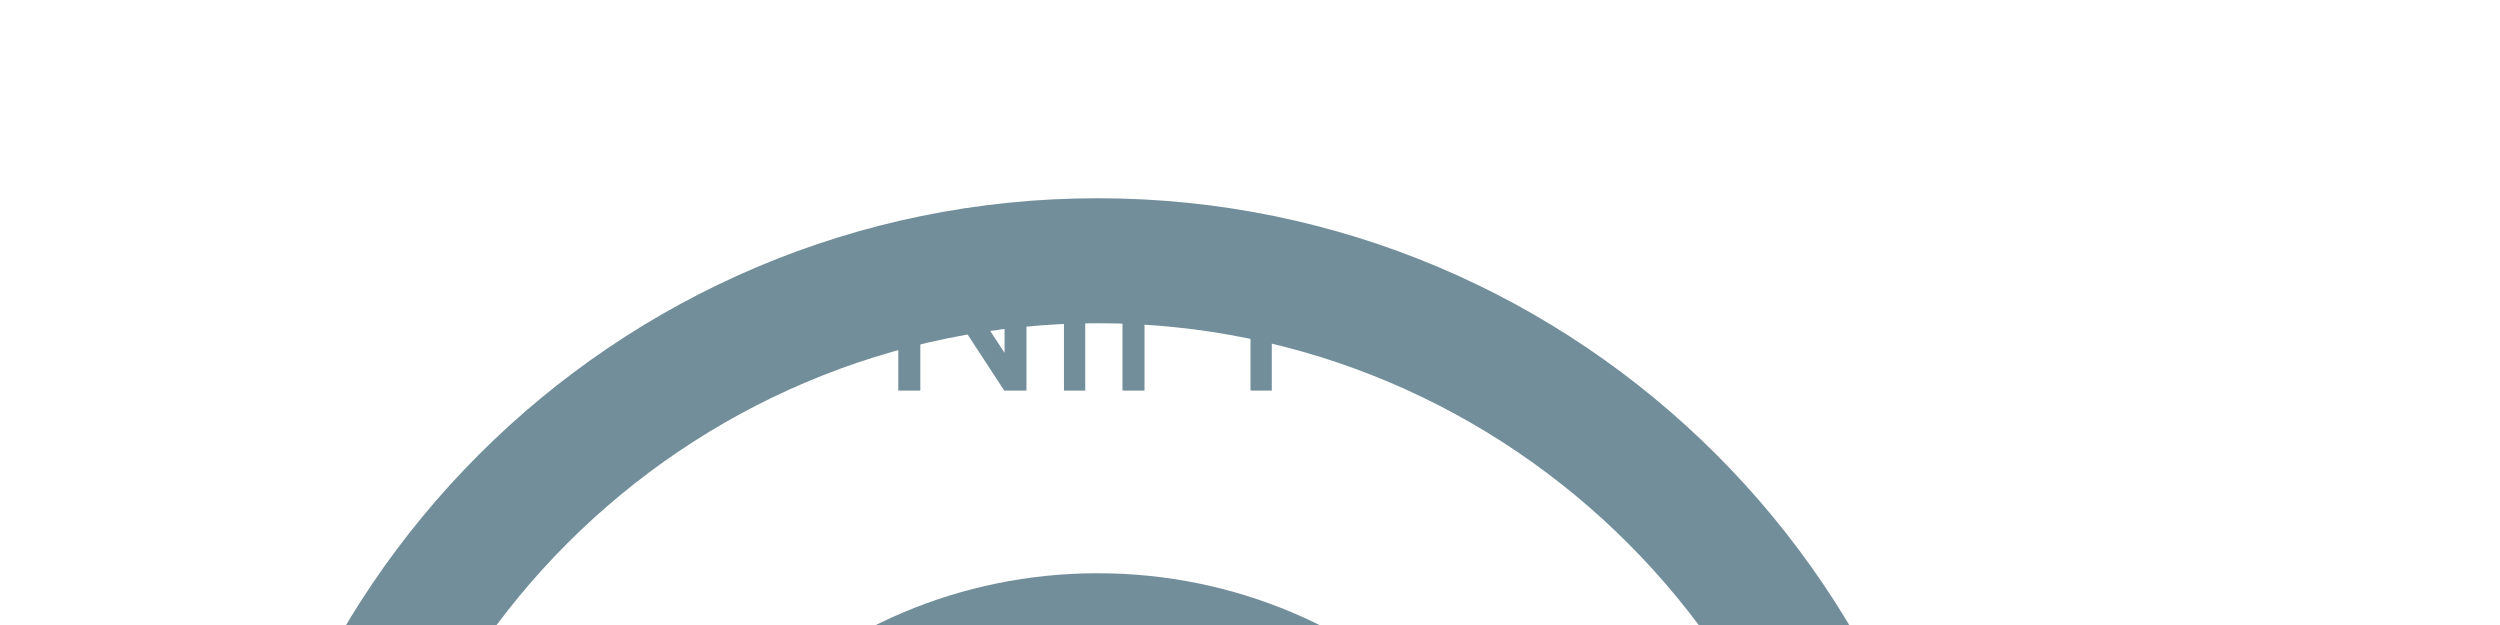
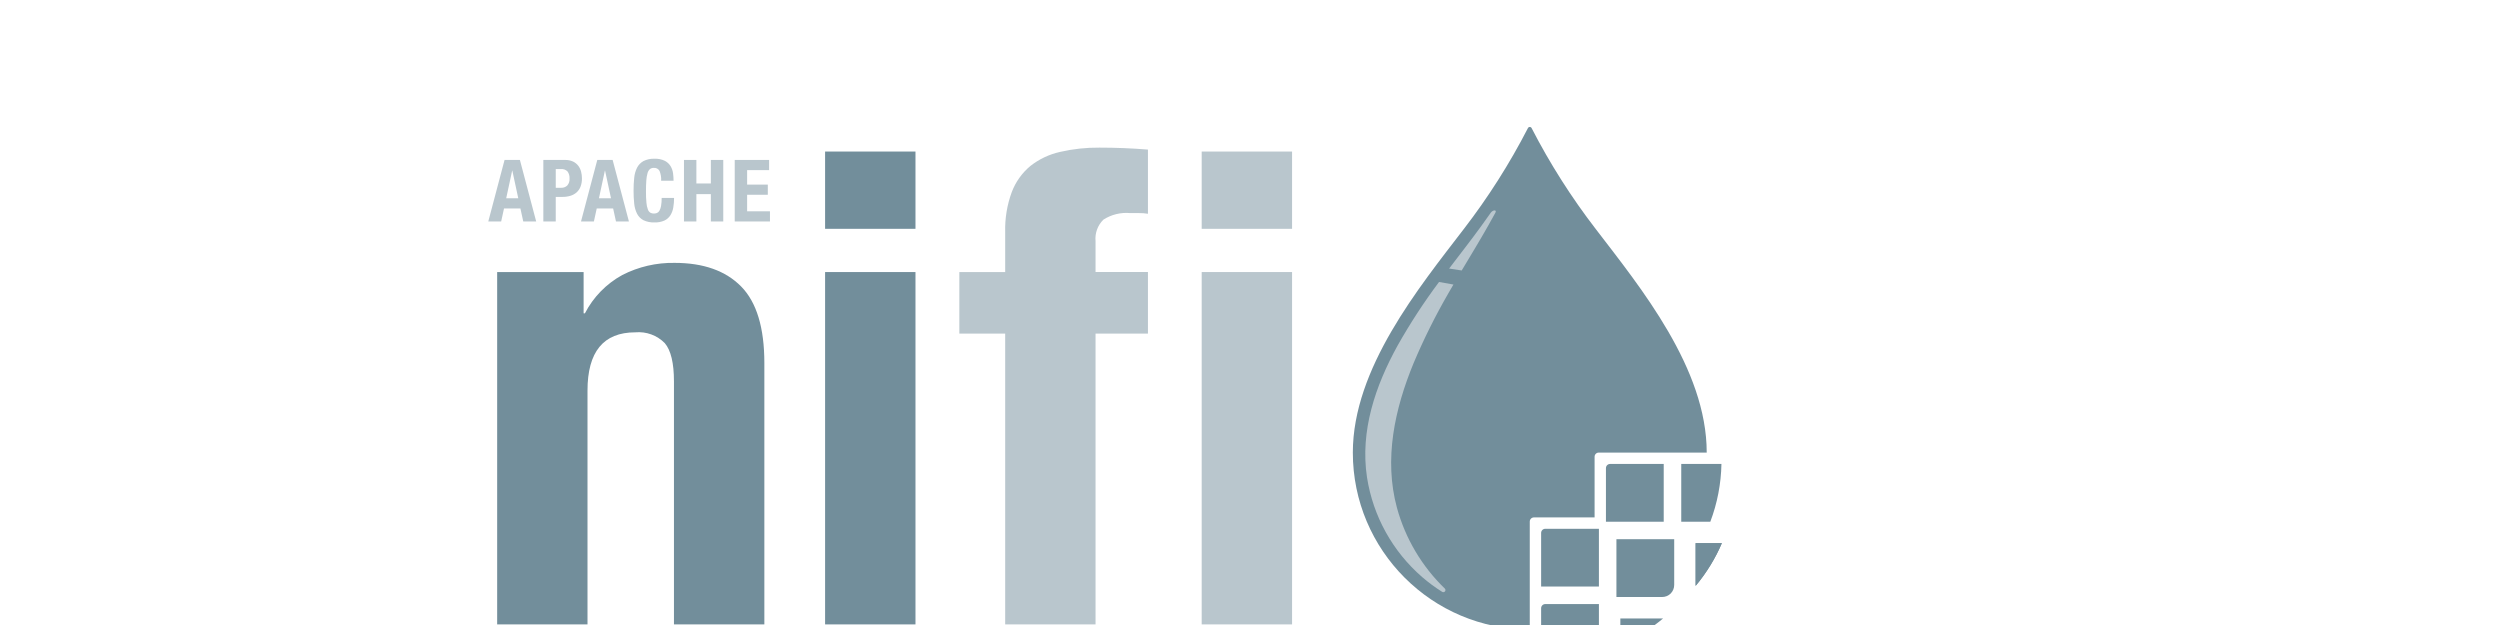
- <svg xmlns="http://www.w3.org/2000/svg" width="512" height="128" viewBox="0 0 512 128" fill="none">
-   <g transform="translate(20, 15) scale(0.8)">
-     <path d="M256 32c-123.7 0-224 100.3-224 224s100.3 224 224 224 224-100.3 224-224S379.7 32 256 32zm0 416c-105.9 0-192-86.1-192-192S150.1 64 256 64s192 86.1 192 192-86.1 192-192 192z" fill="#728E9B" />
-     <path d="M256 128c-70.7 0-128 57.3-128 128s57.3 128 128 128 128-57.3 128-128-57.3-128-128-128zm0 224c-52.9 0-96-43.1-96-96s43.1-96 96-96 96 43.1 96 96-43.1 96-96 96z" fill="#728E9B" />
-     <path d="M256 192c-35.3 0-64 28.7-64 64s28.7 64 64 64 64-28.7 64-64-28.7-64-64-64z" fill="#728E9B" />
+ <svg xmlns="http://www.w3.org/2000/svg" width="512" height="128" viewBox="0 0 512 128">
+   <g transform="translate(100, 26) scale(1.4)">
+     <g transform="translate(1.299)">
+       <g transform="translate(0,3.597)">
+         <path class="a" d="m 14.683,32.525 v 6.036 h 0.192 a 13.416,13.416 0 0 1 5.461,-5.6 A 16.158,16.158 0 0 1 28,31.183 q 6.323,0 9.724,3.449 3.401,3.449 3.4,11.209 V 84.068 H 27.9 V 48.524 q 0,-4.024 -1.341,-5.6 a 5.361,5.361 0 0 0 -4.312,-1.581 q -6.995,0 -6.994,8.527 v 34.2 H 2.037 V 32.525 Z" transform="translate(-2.037,-14.896)" fill="#728e9b" />
+         <rect class="a" width="13.222" height="11.305" transform="translate(47.972)" fill="#728e9b" />
+         <rect class="a" width="13.222" height="51.544" transform="translate(47.972,17.629)" fill="#728e9b" />
+       </g>
+       <g transform="translate(125.173)">
+         <path class="a" d="M 224.222,73.517 A 25.882,25.882 0 0 1 198.34,47.634 c 0,-12.3 9.641,-24.1 16.236,-32.707 a 96.88,96.88 0 0 0 9.378,-14.759 0.3,0.3 0 0 1 0.538,0 96.853,96.853 0 0 0 9.379,14.76 c 6.593,8.607 16.237,20.4 16.237,32.707 h -15.795 a 0.608,0.608 0 0 0 -0.608,0.608 v 8.876 h -8.874 a 0.608,0.608 0 0 0 -0.608,0.608 v 15.79 z" transform="translate(-198.34)" fill="#728e9b" />
+         <path class="a" d="m 249.991,100.636 v -8.451 h -7.846 a 0.608,0.608 0 0 0 -0.608,0.608 v 7.844 z" transform="translate(-213.993,-33.403)" fill="#728e9b" />
+         <path class="a" d="m 241.538,115.337 a 25.24,25.24 0 0 0 8.453,-1.625 v -4.257 h -7.846 a 0.608,0.608 0 0 0 -0.608,0.608 z" transform="translate(-213.993,-39.661)" fill="#728e9b" />
+         <path class="a" d="m 264.859,85.762 v -8.451 h -7.844 a 0.608,0.608 0 0 0 -0.608,0.608 v 7.843 h 8.451 z" transform="translate(-219.381,-28.013)" fill="#728e9b" />
+         <path class="a" d="m 266.745,102.524 0.01,-0.01 a 1.774,1.774 0 0 0 0.508,-1.254 v -6.679 h -8.453 v 8.453 h 6.678 a 1.774,1.774 0 0 0 1.257,-0.51 z" transform="translate(-220.251,-34.271)" fill="#728e9b" />
+         <path class="a" d="m 259.711,116.6 a 25.274,25.274 0 0 0 6.249,-3.841 h -6.249 z" transform="translate(-220.578,-40.856)" fill="#728e9b" />
+         <path class="a" d="m 277.934,85.762 a 25.17,25.17 0 0 0 1.627,-8.451 h -5.88 v 8.451 z" transform="translate(-225.639,-28.013)" fill="#728e9b" />
+         <path class="a" d="m 276.979,101.731 a 25.244,25.244 0 0 0 3.839,-6.25 h -3.839 z" transform="translate(-226.835,-34.597)" fill="#728e9b" />
+         <path class="a" d="m 276.979,101.731 a 25.244,25.244 0 0 0 3.839,-6.25 h -3.839 z" transform="translate(-226.835,-34.597)" fill="#728e9b" />
+       </g>
+     </g>
+     <g transform="translate(0,3.022)">
+       <g transform="translate(0,1.629)">
+         <path class="b" d="m 4.626,7.57 2.382,9 H 5.117 l -0.416,-1.9 h -2.4 l -0.416,1.9 H 0 l 2.382,-9 z M 4.387,13.179 3.517,9.133 H 3.492 l -0.87,4.046 z" transform="translate(0,-7.394)" fill="#b9c6cd" />
+         <path class="b" d="m 15.808,7.57 a 2.617,2.617 0 0 1 1.166,0.233 2.125,2.125 0 0 1 0.763,0.612 2.382,2.382 0 0 1 0.416,0.863 3.914,3.914 0 0 1 0.126,0.99 3.237,3.237 0 0 1 -0.208,1.21 2.19,2.19 0 0 1 -0.58,0.844 2.425,2.425 0 0 1 -0.9,0.492 3.964,3.964 0 0 1 -1.173,0.163 h -0.971 v 3.593 h -1.816 v -9 z m -0.555,4.071 a 1.2,1.2 0 0 0 0.876,-0.328 1.377,1.377 0 0 0 0.334,-1.021 1.6,1.6 0 0 0 -0.289,-1.034 1.189,1.189 0 0 0 -0.97,-0.353 h -0.756 v 2.735 z" transform="translate(-4.577,-7.394)" fill="#b9c6cd" />
+         <path class="b" d="m 25.9,7.57 2.382,9 h -1.893 l -0.416,-1.9 h -2.4 l -0.416,1.9 h -1.885 l 2.382,-9 z m -0.239,5.609 -0.87,-4.046 h -0.025 l -0.87,4.046 z" transform="translate(-7.708,-7.394)" fill="#b9c6cd" />
+         <path class="b" d="M 37.132,9.078 A 0.872,0.872 0 0 0 36.281,8.63 0.851,0.851 0 0 0 35.72,8.813 1.212,1.212 0 0 0 35.373,9.405 5.052,5.052 0 0 0 35.196,10.476 q -0.051,0.662 -0.05,1.62 a 15.647,15.647 0 0 0 0.069,1.652 3.643,3.643 0 0 0 0.214,0.977 0.9,0.9 0 0 0 0.365,0.466 1.053,1.053 0 0 0 0.511,0.12 1.221,1.221 0 0 0 0.448,-0.082 0.76,0.76 0 0 0 0.359,-0.328 2.143,2.143 0 0 0 0.24,-0.693 6.334,6.334 0 0 0 0.089,-1.178 h 1.815 a 8.1,8.1 0 0 1 -0.114,1.386 3.144,3.144 0 0 1 -0.422,1.147 2.1,2.1 0 0 1 -0.87,0.769 3.294,3.294 0 0 1 -1.456,0.277 3.424,3.424 0 0 1 -1.626,-0.328 2.21,2.21 0 0 1 -0.927,-0.946 4.163,4.163 0 0 1 -0.416,-1.475 17.308,17.308 0 0 1 -0.094,-1.891 17.362,17.362 0 0 1 0.094,-1.884 4.18,4.18 0 0 1 0.416,-1.481 2.324,2.324 0 0 1 0.927,-0.964 3.272,3.272 0 0 1 1.626,-0.347 3.143,3.143 0 0 1 1.532,0.315 2.145,2.145 0 0 1 0.839,0.8 2.776,2.776 0 0 1 0.347,1.046 8.668,8.668 0 0 1 0.07,1.052 H 37.366 A 3.279,3.279 0 0 0 37.132,9.078 Z" transform="translate(-12.078,-7.294)" fill="#b9c6cd" />
+         <path class="b" d="m 46.709,7.57 v 3.441 h 2.118 V 7.57 h 1.815 v 9 h -1.815 v -4 h -2.118 v 4 h -1.815 v -9 z" transform="translate(-16.267,-7.394)" fill="#b9c6cd" />
+         <path class="b" d="m 61.567,9.058 h -3.215 v 2.118 h 3.025 v 1.487 h -3.025 v 2.42 h 3.34 v 1.487 h -5.155 v -9 h 5.029 v 1.488 z" transform="translate(-20.486,-7.394)" fill="#b9c6cd" />
+       </g>
+       <g transform="translate(68.91)">
+         <path class="b" d="m 108.068,31.949 v -9.006 h 6.706 V 17.1 a 15.765,15.765 0 0 1 0.958,-5.844 9.221,9.221 0 0 1 2.73,-3.832 10.847,10.847 0 0 1 4.359,-2.06 24.587,24.587 0 0 1 5.748,-0.622 q 3.543,0 7.089,0.287 v 9.389 a 7.3,7.3 0 0 0 -1.341,-0.1 h -1.246 a 6.212,6.212 0 0 0 -3.928,0.958 3.9,3.9 0 0 0 -1.15,3.161 v 4.5 h 7.665 v 9.007 h -7.665 v 42.542 h -13.22 V 31.949 Z" transform="translate(-108.068,-4.74)" fill="#b9c6cd" />
+         <rect class="b" width="13.221" height="11.305" transform="translate(35.451,0.575)" fill="#b9c6cd" />
+         <rect class="b" width="13.221" height="51.544" transform="translate(35.451,18.203)" fill="#b9c6cd" />
+       </g>
+       <g transform="translate(128.296,9.186)">
+         <path class="b" d="m 226.53,19.472 c -0.478,0.667 -0.948,1.339 -1.428,2 -1.516,2.092 -3.113,4.123 -4.676,6.18 q 0.918,0.127 1.843,0.282 c 1.3,-2.183 2.632,-4.352 3.881,-6.567 0.35,-0.62 0.693,-1.246 1.039,-1.87 0.274,-0.489 -0.362,-0.44 -0.659,-0.025 z" transform="translate(-208.167,-19.146)" fill="#b9c6cd" />
+         <path class="b" d="m 213.392,37.147 c 0.23,-0.4 0.468,-0.8 0.7,-1.207 -0.7,-0.136 -1.4,-0.262 -2.1,-0.374 h -0.007 a 86.66,86.66 0 0 0 -6.06,9.3 c -3.254,5.9 -5.511,12.495 -4.474,19.3 a 24.215,24.215 0 0 0 8.069,14.569 23.849,23.849 0 0 0 2.93,2.165 0.311,0.311 0 0 0 0.381,-0.487 25.957,25.957 0 0 1 -7,-11.805 c -1.937,-7.144 -0.327,-14.465 2.431,-21.165 a 91.737,91.737 0 0 1 5.13,-10.296 z" transform="translate(-201.2,-25.096)" fill="#b9c6cd" />
+       </g>
+     </g>
  </g>
-   <text x="180" y="80" font-family="-apple-system,BlinkMacSystemFont,'Segoe UI',Roboto,Helvetica,Arial,sans-serif" font-size="48" font-weight="400" fill="#728E9B">NiFi</text>
</svg>
